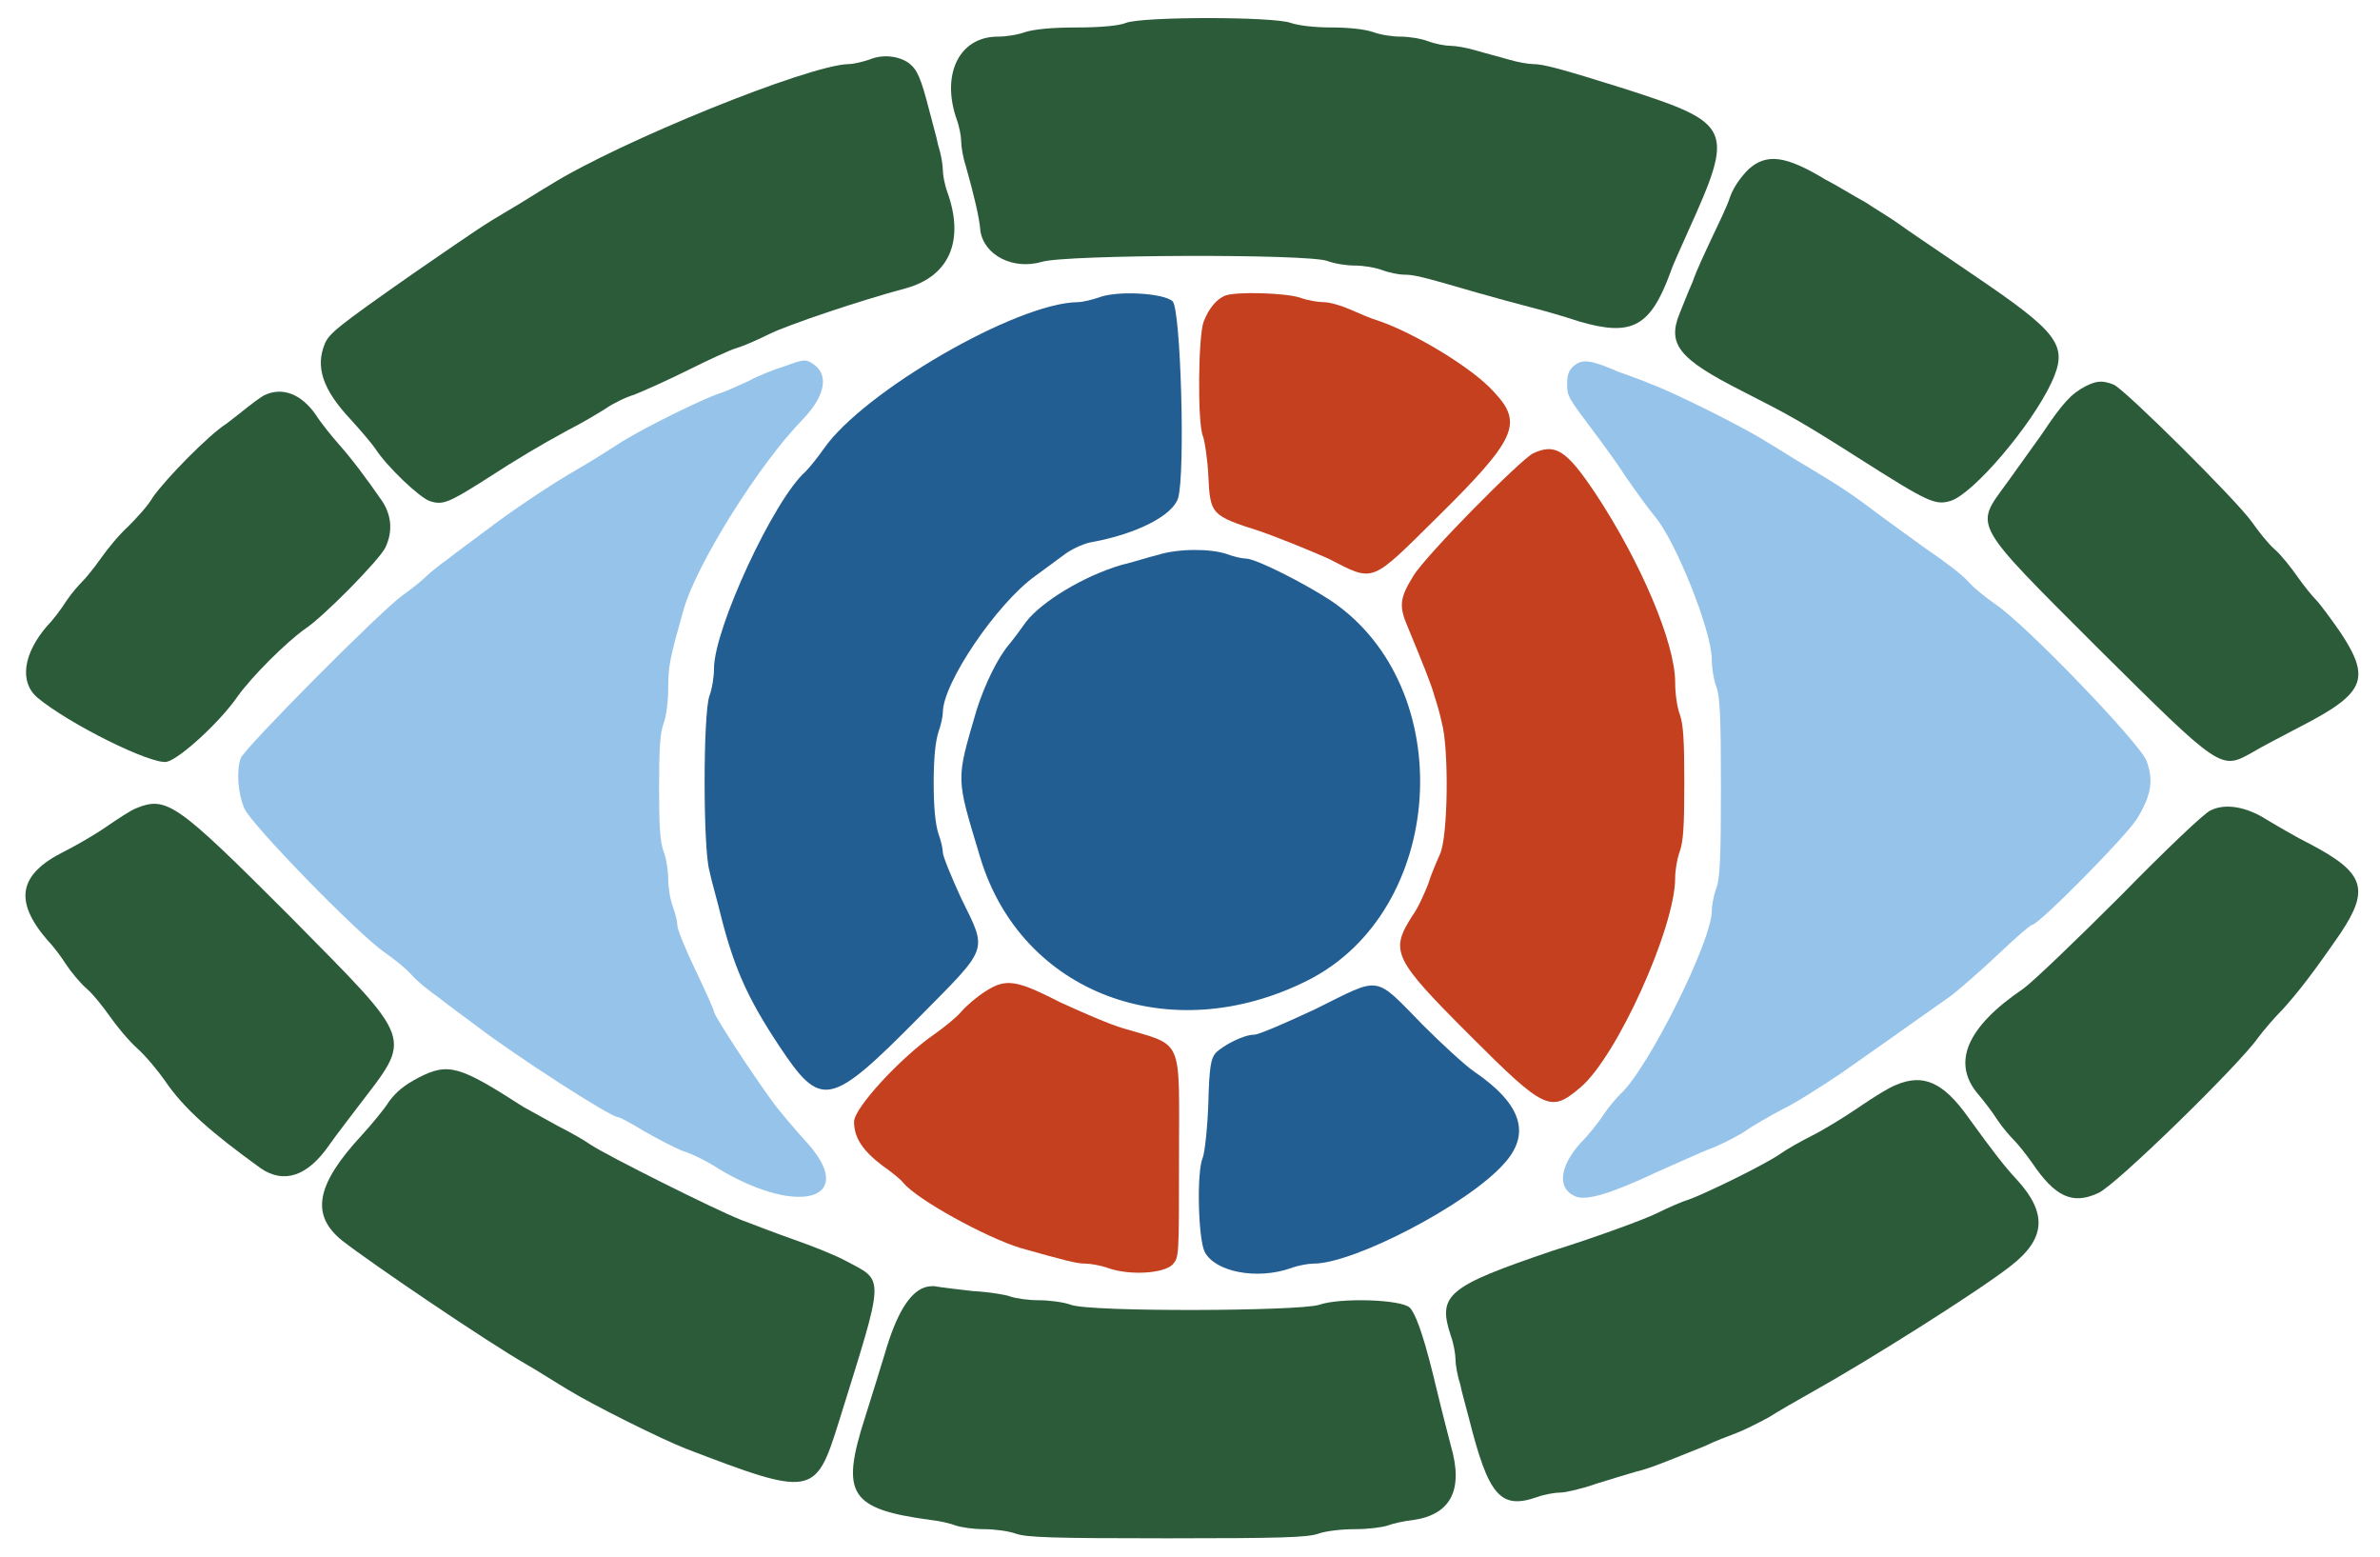
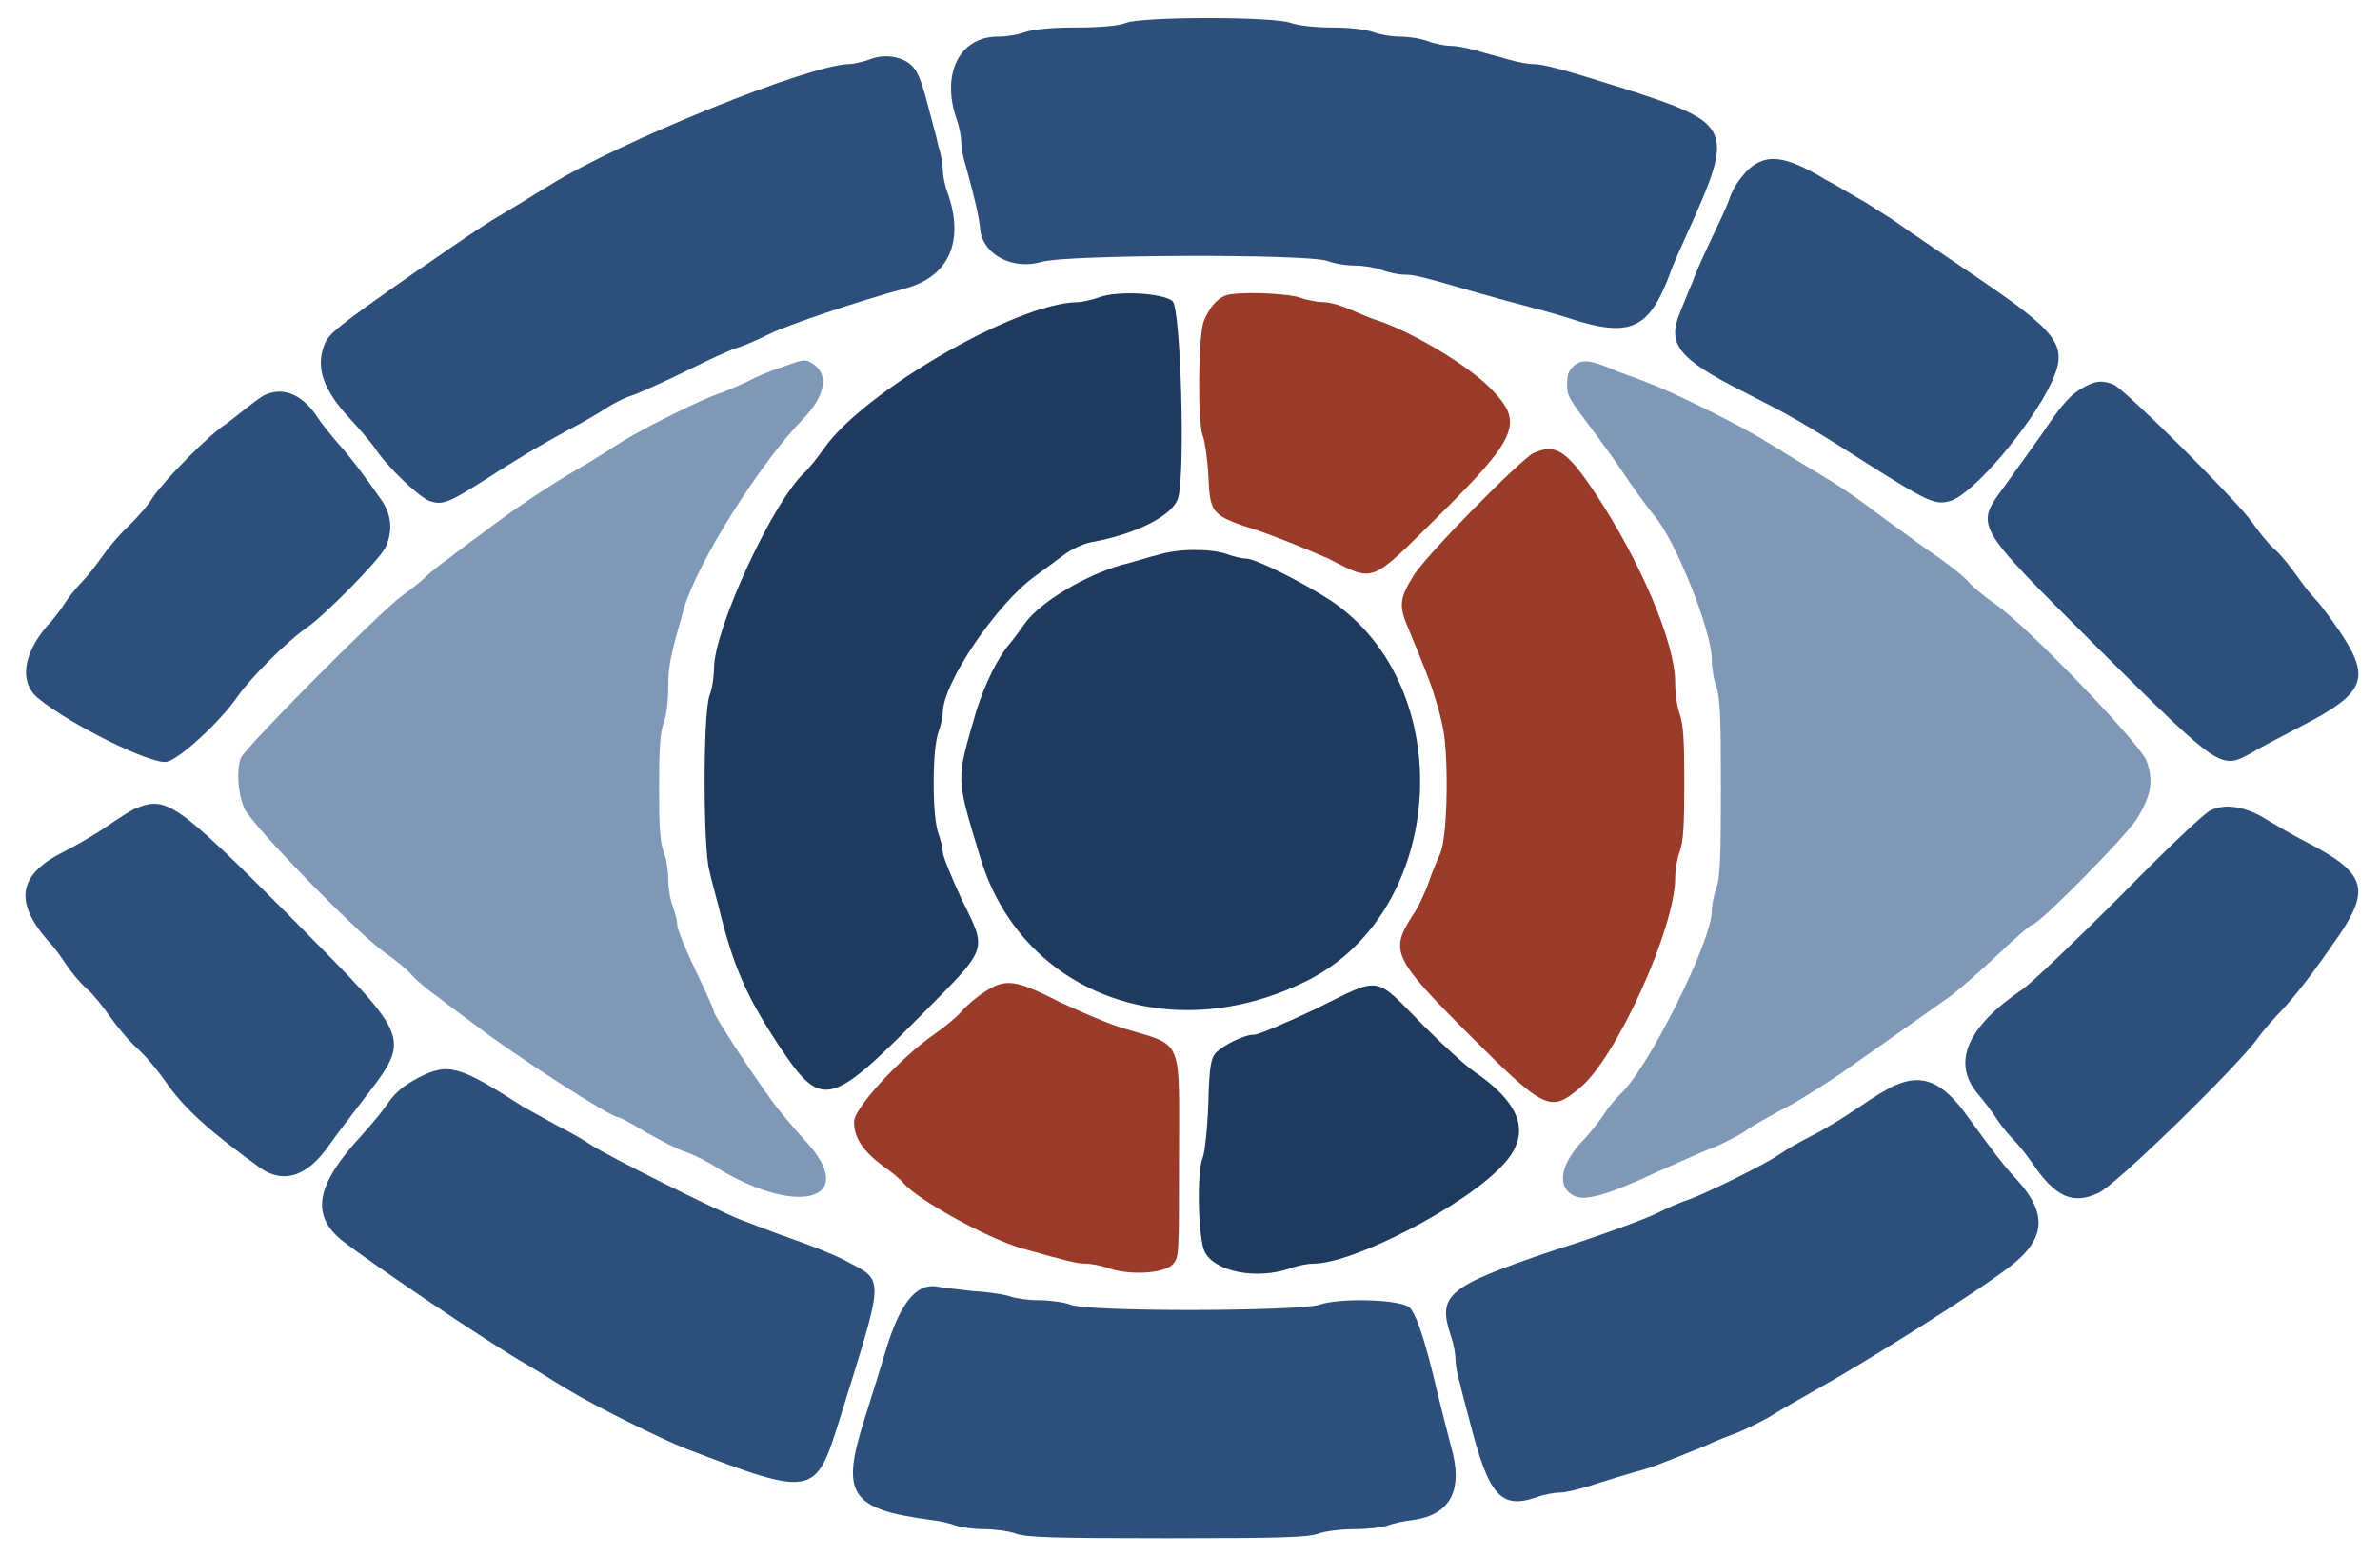
<svg xmlns="http://www.w3.org/2000/svg" viewBox="0 0 260 170" width="520" height="340">
-   <path d="M 123 2.5 C 122.3 2.8 120.3 3 117.6 3 C 114.8 3 113 3.2 112 3.5 C 111.2 3.8 109.9 4 109 4 C 104.8 4 102.8 8.1 104.5 13 C 104.8 13.8 105 14.9 105 15.4 C 105 16 105.2 17.2 105.5 18.1 C 106.4 21.3 107 23.8 107.1 25.2 C 107.5 27.9 110.7 29.5 113.8 28.6 C 116.3 27.8 142.8 27.7 145 28.5 C 145.8 28.8 147.1 29 148 29 C 148.9 29 150.2 29.2 151 29.5 C 151.8 29.8 152.9 30 153.4 30 C 154.4 30 155 30.1 161.5 32 C 163.3 32.5 165.8 33.2 167 33.5 C 168.2 33.8 170.7 34.5 172.5 35.1 C 178.3 36.8 180.3 35.7 182.5 29.7 C 182.8 28.8 183.7 26.9 184.4 25.3 C 189.5 14 189.3 13.5 177.5 9.7 C 170.5 7.5 168.6 7 167.5 7 C 167 7 165.8 6.8 164.8 6.5 C 163.8 6.2 162.2 5.8 161.2 5.5 C 160.2 5.2 159 5 158.4 5 C 157.9 5 156.8 4.8 156 4.5 C 155.2 4.2 153.9 4 153 4 C 152.1 4 150.8 3.8 150 3.5 C 149.1 3.2 147.4 3 145.5 3 C 143.6 3 141.9 2.8 141 2.5 C 139.1 1.8 124.8 1.8 123 2.5" fill="#2C5B3A" />
-   <path d="M 95 6.5 C 94.4 6.7 93.3 7 92.7 7 C 88.3 7.1 67.6 15.5 60.1 20.2 C 58.9 20.9 56.9 22.2 55.5 23 C 52.8 24.6 52.5 24.8 45.1 29.9 C 36.8 35.7 36 36.4 35.5 37.5 C 34.4 40.1 35.3 42.6 38.3 45.8 C 39.3 46.9 40.6 48.4 41 49 C 42.3 51 45.8 54.3 46.9 54.7 C 48.3 55.2 49 54.9 52.5 52.7 C 57 49.8 58.9 48.7 62 47 C 63.6 46.2 65.4 45.1 66.2 44.6 C 66.9 44.1 68.3 43.4 69.3 43.1 C 70.3 42.7 73 41.5 75.2 40.4 C 77.4 39.3 79.8 38.2 80.5 38 C 81.2 37.8 82.8 37.1 84 36.5 C 86 35.5 94 32.8 98.9 31.5 C 103.7 30.2 105.4 26.3 103.5 21 C 103.2 20.2 103 19.1 103 18.6 C 103 18 102.8 16.8 102.5 15.9 C 102.3 14.9 101.8 13.2 101.5 12 C 100.6 8.5 100.2 7.6 99.3 6.9 C 98.2 6.1 96.4 5.9 95 6.5" fill="#2C5B3A" />
-   <path d="M 191 18.5 C 190.2 19.3 189.4 20.4 189 21.5 C 188.7 22.5 187.7 24.5 187 26 C 186.3 27.5 185.3 29.6 184.9 30.8 C 184.4 31.9 183.8 33.5 183.5 34.2 C 182.1 37.6 183.4 39.2 190.3 42.7 C 195.6 45.4 196.7 46 203 50 C 210.7 54.9 211.4 55.2 213.1 54.7 C 215.6 53.9 221.9 46.5 224.1 41.8 C 226 37.7 225 36.4 215.4 29.9 C 211.9 27.5 208.3 25.1 207.5 24.5 C 206.7 23.9 205 22.9 203.8 22.1 C 202.5 21.4 200.6 20.2 199.4 19.6 C 195.1 17 193 16.7 191 18.5" fill="#2C5B3A" />
-   <path d="M 120 32.5 C 119.4 32.7 118.3 33 117.7 33 C 111 33.1 94.3 42.8 90 49 C 89.3 50 88.4 51.1 88 51.5 C 84.5 54.6 78 68.7 78 73 C 78 73.9 77.8 75.2 77.5 76 C 76.8 78 76.8 92.7 77.5 95.1 C 77.7 96.1 78.2 97.8 78.5 99 C 80.1 105.6 81.6 108.9 85.1 114.2 C 89.7 121.1 90.6 121 100.4 111.1 C 108.1 103.3 107.9 104 105 98.1 C 103.9 95.7 103 93.5 103 93.1 C 103 92.7 102.8 91.8 102.5 91 C 102.2 90 102 88.3 102 85.5 C 102 82.7 102.2 81 102.5 80 C 102.8 79.2 103 78.2 103 77.8 C 103 74.6 108.9 65.9 113.1 62.9 C 114.2 62.1 115.7 61 116.5 60.4 C 117.4 59.8 118.6 59.3 119.3 59.2 C 124.2 58.3 128.1 56.3 128.7 54.4 C 129.5 51.7 129 33.8 128.1 32.9 C 127.1 32 122 31.7 120 32.5" fill="#235E93" />
-   <path d="M 133.8 32.3 C 132.9 32.7 132.1 33.6 131.5 35.1 C 130.9 36.6 130.8 46.1 131.4 47.6 C 131.6 48.1 131.9 50 132 51.9 C 132.2 56.2 132.3 56.3 137.6 58 C 139.9 58.8 143.3 60.2 145.1 61 C 150.2 63.6 149.6 63.8 157.1 56.4 C 165.7 47.9 166.4 46.2 163.2 42.8 C 160.9 40.2 154.4 36.3 150.5 35 C 149.8 34.8 148.4 34.2 147.5 33.8 C 146.6 33.4 145.3 33 144.6 33 C 144 33 142.8 32.8 142 32.5 C 140.5 32 135 31.8 133.8 32.3" fill="#C4401F" />
-   <path d="M 85.7 40 C 84.7 40.3 82.9 41 81.8 41.6 C 80.7 42.1 79.2 42.8 78.5 43 C 76.7 43.6 70.6 46.6 68 48.2 C 66.9 48.9 64.9 50.2 63.5 51 C 60 53 55.6 56 53 58 C 51.8 58.9 50 60.2 49 61 C 48 61.7 46.9 62.6 46.5 63 C 46.1 63.4 45 64.3 44 65 C 41.6 66.7 26.8 81.6 26.3 82.8 C 25.8 84.2 26 86.7 26.7 88.3 C 27.5 90.1 39.1 102 42 104 C 43 104.7 44.4 105.8 45 106.5 C 45.6 107.2 47 108.3 48 109 C 49 109.8 50.8 111.1 52 112 C 56.3 115.3 66.7 122 67.5 122 C 67.7 122 69 122.7 70.3 123.5 C 71.7 124.3 73.6 125.3 74.6 125.7 C 75.6 126 77.4 126.9 78.6 127.7 C 87.5 133 93.9 130.9 87.9 124.5 C 86.8 123.3 85.3 121.5 84.6 120.6 C 82.1 117.2 78 110.9 78 110.5 C 78 110.3 77.1 108.3 76 106 C 74.9 103.7 74 101.5 74 101.1 C 74 100.7 73.8 99.8 73.5 99 C 73.2 98.2 73 96.9 73 96 C 73 95.1 72.8 93.8 72.5 93 C 72.1 92 72 90.1 72 86 C 72 81.9 72.1 80 72.5 79 C 72.8 78.2 73 76.5 73 75.1 C 73 72.7 73.2 71.8 74.7 66.5 C 76.2 61.4 83 50.6 87.7 45.8 C 90.1 43.3 90.6 41 88.9 39.8 C 88 39.2 87.9 39.2 85.7 40" fill="#96C3EA" />
-   <path d="M 172 39.9 C 171.4 40.4 171.2 40.9 171.2 41.9 C 171.2 43.3 171.3 43.4 174 47 C 174.9 48.2 176.6 50.5 177.7 52.2 C 178.8 53.8 180.2 55.7 180.7 56.3 C 183 58.9 187 68.9 187 72 C 187 72.9 187.2 74.2 187.5 75 C 187.9 76.1 188 78.3 188 86 C 188 93.7 187.9 95.9 187.5 97 C 187.2 97.8 187 98.9 187 99.5 C 187 102.8 180 116.8 177 119.5 C 176.6 119.9 175.8 120.8 175.2 121.7 C 174.7 122.5 173.5 124 172.6 124.9 C 170.3 127.5 170.1 129.9 172.2 130.7 C 173.4 131.1 175.9 130.4 181 128 C 183.3 127 185.9 125.8 186.7 125.5 C 187.6 125.2 189.2 124.4 190.4 123.7 C 191.5 122.9 193.5 121.8 194.8 121.1 C 196.1 120.5 198.9 118.7 201 117.3 C 204.4 114.9 206.3 113.6 213.2 108.7 C 214.1 108 216.4 106 218.2 104.3 C 220.1 102.5 221.8 101 222 101 C 222.7 101 232 91.6 233.4 89.5 C 235 86.9 235.3 85.3 234.5 83.1 C 233.8 81.2 221.3 68.2 218 66 C 217 65.3 215.6 64.2 215 63.5 C 214.4 62.8 212.3 61.2 210.5 60 C 208.7 58.7 206.2 56.9 205 56 C 202.5 54.1 201 53.1 197.5 51 C 196.1 50.2 194.1 48.9 192.9 48.2 C 190.4 46.6 182.7 42.8 180.5 42 C 179.6 41.6 177.9 41 176.8 40.6 C 173.8 39.3 172.9 39.2 172 39.9" fill="#96C3EA" />
-   <path d="M 227.8 42.2 C 226.3 43 225.4 43.9 223 47.5 C 221.7 49.3 220 51.7 219.2 52.8 C 215.7 57.6 215.3 56.9 229.2 70.8 C 242.6 84.1 242.6 84.1 246 82.2 C 246.8 81.7 249.3 80.4 251.4 79.3 C 258.4 75.7 259 74.1 255.7 69.1 C 254.6 67.5 253.4 65.9 253 65.5 C 252.6 65.1 251.7 64 251 63 C 250.3 62 249.2 60.6 248.5 60 C 247.8 59.4 246.7 58 246 57 C 244.3 54.6 232.1 42.5 230.9 42 C 229.6 41.5 229 41.6 227.8 42.2" fill="#2C5B3A" />
-   <path d="M 28.8 43.2 C 28.3 43.5 27.5 44.1 27 44.5 C 26.5 44.9 25.5 45.7 24.7 46.3 C 22.8 47.5 18.1 52.3 16.7 54.3 C 16.2 55.2 14.9 56.6 14 57.5 C 13 58.4 11.7 60 11 61 C 10.3 62 9.4 63.1 9 63.5 C 8.6 63.9 7.8 64.8 7.2 65.7 C 6.7 66.5 5.8 67.7 5.2 68.3 C 2.5 71.4 2.1 74.5 4.1 76.2 C 7.6 79.1 16.5 83.5 18.2 83.2 C 19.6 82.9 24 78.9 26 76 C 27.5 73.9 31.2 70.2 33.3 68.7 C 35.3 67.4 41.4 61.2 42.1 59.8 C 42.9 58.1 42.8 56.4 41.8 54.8 C 40 52.2 38.5 50.2 37 48.5 C 36.2 47.6 35 46.1 34.5 45.3 C 32.9 43 30.8 42.2 28.8 43.2" fill="#2C5B3A" />
-   <path d="M 167.5 49.5 C 166.2 50.1 155.7 60.7 154.4 62.9 C 152.9 65.3 152.8 66.2 153.8 68.5 C 155.2 71.9 156.4 74.8 156.7 76 C 156.9 76.6 157.3 77.9 157.5 78.9 C 158.3 81.7 158.2 91.4 157.3 93.3 C 156.9 94.2 156.3 95.6 156 96.6 C 155.6 97.6 154.9 99.2 154.3 100 C 151.8 103.9 152.2 104.7 160.6 113.1 C 168.8 121.3 169.4 121.5 172.6 118.8 C 176.6 115.5 183 101.3 183 95.9 C 183 95.1 183.2 93.8 183.5 93 C 183.9 91.9 184 90.1 184 85.5 C 184 80.9 183.9 79.1 183.5 78 C 183.2 77.2 183 75.7 183 74.5 C 183 70.2 179.2 61.3 174.3 53.9 C 171.1 49.1 169.9 48.4 167.5 49.5" fill="#C4401F" />
-   <path d="M 126.5 60.6 C 125.6 60.8 123.8 61.4 122.5 61.7 C 118.4 62.9 113.8 65.7 112.1 67.9 C 111.6 68.6 110.8 69.7 110.3 70.3 C 109 71.8 107.6 74.7 106.7 77.5 C 104.4 85.4 104.4 84.7 107.1 93.7 C 111.6 108.5 127.8 114.6 142.8 107.1 C 158 99.5 159.5 75.1 145.4 65.6 C 142.5 63.7 137.2 61 136.1 61 C 135.7 61 134.8 60.8 134 60.5 C 132.2 59.9 128.7 59.9 126.5 60.6" fill="#235E93" />
-   <path d="M 14.8 88.3 C 14.3 88.5 12.9 89.4 11.6 90.3 C 10.3 91.2 8.2 92.4 7 93 C 2 95.5 1.5 98.4 5.2 102.7 C 5.8 103.3 6.7 104.5 7.2 105.3 C 7.8 106.2 8.8 107.4 9.5 108 C 10.2 108.6 11.3 110 12 111 C 12.7 112 14 113.6 15 114.5 C 16 115.4 17.3 117 18 118 C 20.1 121.1 23.1 123.7 28.5 127.6 C 31 129.3 33.6 128.5 36 125 C 36.7 124 38.1 122.2 39 121 C 45.1 113 45.5 114.1 31.6 100 C 19.2 87.6 18.2 86.9 14.8 88.3" fill="#2C5B3A" />
-   <path d="M 241.5 88.5 C 240.9 88.7 236.5 92.9 231.7 97.8 C 226.8 102.7 222 107.3 221 108 C 214.8 112.2 213.2 116.1 216.1 119.5 C 216.7 120.2 217.7 121.5 218.2 122.3 C 218.8 123.2 219.6 124.1 220 124.5 C 220.4 124.9 221.3 126 222 127 C 224.5 130.7 226.4 131.6 229.2 130.3 C 231 129.6 244.8 116.1 246.7 113.3 C 247.3 112.5 248.5 111.1 249.4 110.2 C 251.1 108.3 252.6 106.4 255.7 101.9 C 258.9 97.1 258.3 95.3 252.4 92.2 C 250.8 91.4 248.6 90.1 247.6 89.5 C 245.4 88.1 243.1 87.7 241.5 88.5" fill="#2C5B3A" />
-   <path d="M 107.6 108.3 C 106.8 108.8 105.6 109.8 105 110.5 C 104.4 111.2 103 112.3 102 113 C 98.4 115.5 93.3 121 93.3 122.5 C 93.3 124.3 94.3 125.7 96.4 127.3 C 97.4 128 98.4 128.8 98.7 129.2 C 100.2 131 107.6 135.1 111.5 136.3 C 116.5 137.7 117.6 138 118.6 138 C 119.1 138 120.3 138.2 121.1 138.5 C 123.4 139.3 127.1 139.1 128.1 138.1 C 128.8 137.3 128.8 137.3 128.8 126.5 C 128.8 113.1 129.4 114.3 122.7 112.3 C 121.3 111.9 118.3 110.6 115.9 109.5 C 111 107 109.9 106.8 107.6 108.3" fill="#C4401F" />
-   <path d="M 143.7 110.2 C 140.5 111.7 137.5 113 137 113 C 135.9 113 133.7 114.1 132.8 115 C 132.3 115.6 132.1 116.4 132 120.6 C 131.9 123.3 131.6 125.9 131.4 126.4 C 130.7 128 130.9 135.3 131.6 136.7 C 132.7 138.9 137.3 139.8 141 138.5 C 141.8 138.2 142.9 138 143.5 138 C 147.9 138 160.2 131.6 164.2 127.2 C 167.3 123.9 166.3 120.6 161 117 C 160 116.3 157.5 114 155.5 112 C 150 106.4 151 106.6 143.7 110.2" fill="#235E93" />
-   <path d="M 45.7 117.7 C 44.2 118.5 43.3 119.2 42.5 120.3 C 42 121.1 40.6 122.8 39.5 124 C 34.5 129.4 33.9 132.7 37.4 135.5 C 40.6 138 53.3 146.6 57.5 149 C 58.9 149.8 60.9 151.1 62.1 151.8 C 64.7 153.4 72.1 157.1 74.9 158.2 C 88.7 163.5 89.1 163.4 91.6 155.4 C 96.7 139 96.7 140 92.4 137.7 C 91.3 137.1 88.8 136.1 86.8 135.4 C 84.8 134.7 82.2 133.7 80.9 133.2 C 78.1 132.1 66.3 126.2 64.5 125 C 63.8 124.5 62.2 123.6 61 123 C 59.9 122.4 58.1 121.4 57.2 120.9 C 50.2 116.4 49 116 45.7 117.7" fill="#2C5B3A" />
-   <path d="M 207.1 118.5 C 206.5 118.7 204.7 119.8 203.1 120.9 C 201.5 122 199.2 123.4 198 124 C 196.8 124.6 195.2 125.5 194.5 126 C 192.8 127.2 186.2 130.4 184.5 131 C 183.8 131.2 182.2 131.9 181 132.5 C 179.8 133.1 174.7 135 169.6 136.6 C 158.1 140.5 157 141.4 158.5 145.9 C 158.8 146.7 159 147.9 159 148.4 C 159 149 159.2 150.2 159.5 151.1 C 159.7 152.1 160.2 153.8 160.5 155 C 162.6 163.3 163.9 164.9 167.9 163.5 C 168.7 163.2 169.9 163 170.5 163 C 171 163 172.8 162.6 174.5 162 C 176.1 161.5 178.1 160.9 178.8 160.7 C 180.1 160.4 181.6 159.8 186.3 157.9 C 187.3 157.4 188.9 156.8 189.7 156.5 C 190.5 156.2 192.1 155.4 193.2 154.8 C 194.3 154.1 196.4 152.9 198 152 C 204.1 148.6 216 141.1 219.6 138.3 C 223.5 135.3 223.7 132.5 220.3 128.8 C 219 127.4 217.9 126 215 122 C 212.3 118.2 210.1 117.2 207.1 118.5" fill="#2C5B3A" />
-   <path d="M 101 140.6 C 99.3 141.2 97.9 143.6 96.7 147.7 C 96.3 149 95.3 152.3 94.5 154.8 C 91.8 163.2 92.8 164.8 101.7 166 C 102.7 166.1 103.9 166.4 104.4 166.6 C 105 166.8 106.3 167 107.5 167 C 108.6 167 110.2 167.2 111 167.5 C 112.2 167.9 114.9 168 127.5 168 C 140.1 168 142.8 167.9 144 167.5 C 144.8 167.2 146.6 167 148 167 C 149.5 167 151 166.8 151.6 166.6 C 152.1 166.4 153.4 166.1 154.4 166 C 158.5 165.4 159.9 162.7 158.5 157.9 C 158.1 156.3 157.8 155.3 156.5 149.9 C 155.4 145.5 154.6 143.4 154 142.8 C 153 141.9 146.4 141.7 144.1 142.5 C 141.9 143.2 119.1 143.3 117 142.5 C 116.2 142.2 114.6 142 113.5 142 C 112.3 142 111 141.8 110.4 141.6 C 109.9 141.4 108.1 141.1 106.3 141 C 104.6 140.8 102.8 140.6 102.3 140.5 C 101.9 140.4 101.3 140.5 101 140.6" fill="#2C5B3A" />
+   <path d="M 123 2.5 C 122.3 2.8 120.3 3 117.6 3 C 114.8 3 113 3.2 112 3.5 C 111.2 3.8 109.9 4 109 4 C 104.8 4 102.8 8.1 104.5 13 C 104.8 13.8 105 14.9 105 15.4 C 105 16 105.2 17.2 105.5 18.1 C 106.4 21.3 107 23.8 107.1 25.2 C 107.5 27.9 110.7 29.5 113.8 28.6 C 116.3 27.8 142.8 27.7 145 28.5 C 145.8 28.8 147.1 29 148 29 C 148.9 29 150.2 29.2 151 29.5 C 151.8 29.8 152.9 30 153.4 30 C 154.4 30 155 30.1 161.5 32 C 163.3 32.5 165.8 33.2 167 33.5 C 168.2 33.8 170.7 34.5 172.5 35.1 C 178.3 36.8 180.3 35.7 182.5 29.7 C 182.8 28.8 183.7 26.9 184.4 25.3 C 189.5 14 189.3 13.5 177.5 9.7 C 170.5 7.5 168.6 7 167.5 7 C 167 7 165.8 6.8 164.8 6.5 C 163.8 6.2 162.2 5.8 161.2 5.5 C 160.2 5.2 159 5 158.4 5 C 157.9 5 156.8 4.8 156 4.5 C 155.2 4.2 153.9 4 153 4 C 152.1 4 150.8 3.8 150 3.5 C 149.1 3.2 147.4 3 145.5 3 C 143.6 3 141.9 2.8 141 2.5 C 139.1 1.8 124.8 1.8 123 2.5" fill="#2C4F7C" />
+   <path d="M 95 6.5 C 94.4 6.7 93.3 7 92.7 7 C 88.3 7.1 67.6 15.5 60.1 20.2 C 58.9 20.9 56.9 22.2 55.5 23 C 52.8 24.6 52.5 24.8 45.1 29.9 C 36.8 35.7 36 36.4 35.5 37.5 C 34.4 40.1 35.3 42.6 38.3 45.8 C 39.3 46.9 40.6 48.4 41 49 C 42.3 51 45.8 54.3 46.9 54.7 C 48.3 55.2 49 54.9 52.5 52.7 C 57 49.8 58.9 48.7 62 47 C 63.6 46.2 65.4 45.1 66.2 44.6 C 66.9 44.1 68.3 43.4 69.3 43.1 C 70.3 42.7 73 41.5 75.2 40.4 C 77.4 39.3 79.8 38.2 80.5 38 C 81.2 37.8 82.8 37.1 84 36.5 C 86 35.5 94 32.8 98.9 31.5 C 103.7 30.2 105.4 26.3 103.5 21 C 103.2 20.2 103 19.1 103 18.6 C 103 18 102.8 16.8 102.5 15.9 C 102.3 14.9 101.8 13.2 101.5 12 C 100.6 8.5 100.2 7.6 99.3 6.9 C 98.2 6.1 96.4 5.9 95 6.5" fill="#2C4F7C" />
+   <path d="M 191 18.5 C 190.2 19.3 189.4 20.4 189 21.5 C 188.7 22.5 187.7 24.5 187 26 C 186.3 27.5 185.3 29.6 184.9 30.8 C 184.4 31.9 183.8 33.5 183.5 34.2 C 182.1 37.6 183.4 39.2 190.3 42.7 C 195.6 45.4 196.7 46 203 50 C 210.7 54.9 211.4 55.2 213.1 54.7 C 215.6 53.9 221.9 46.5 224.1 41.8 C 226 37.7 225 36.4 215.4 29.9 C 211.9 27.5 208.3 25.1 207.5 24.5 C 206.7 23.9 205 22.9 203.8 22.1 C 202.5 21.4 200.6 20.2 199.4 19.6 C 195.1 17 193 16.7 191 18.5" fill="#2C4F7C" />
+   <path d="M 120 32.5 C 119.4 32.7 118.3 33 117.7 33 C 111 33.1 94.3 42.8 90 49 C 89.3 50 88.4 51.1 88 51.5 C 84.5 54.6 78 68.7 78 73 C 78 73.9 77.8 75.2 77.5 76 C 76.8 78 76.8 92.7 77.5 95.1 C 77.7 96.1 78.2 97.8 78.5 99 C 80.1 105.6 81.6 108.9 85.1 114.2 C 89.7 121.1 90.6 121 100.4 111.1 C 108.1 103.3 107.9 104 105 98.1 C 103.9 95.7 103 93.5 103 93.1 C 103 92.7 102.8 91.8 102.5 91 C 102.2 90 102 88.3 102 85.5 C 102 82.7 102.2 81 102.5 80 C 102.8 79.2 103 78.2 103 77.8 C 103 74.6 108.9 65.9 113.1 62.9 C 114.2 62.1 115.7 61 116.5 60.4 C 117.4 59.8 118.6 59.3 119.3 59.2 C 124.2 58.3 128.1 56.3 128.7 54.4 C 129.5 51.7 129 33.8 128.1 32.9 C 127.1 32 122 31.7 120 32.5" fill="#1F3A5F" />
+   <path d="M 133.8 32.3 C 132.9 32.7 132.1 33.6 131.5 35.1 C 130.9 36.6 130.8 46.1 131.4 47.6 C 131.6 48.1 131.9 50 132 51.9 C 132.2 56.2 132.3 56.3 137.6 58 C 139.9 58.8 143.3 60.2 145.1 61 C 150.2 63.6 149.6 63.8 157.1 56.4 C 165.7 47.9 166.4 46.2 163.2 42.8 C 160.9 40.2 154.4 36.3 150.5 35 C 149.8 34.8 148.4 34.2 147.5 33.8 C 146.6 33.4 145.3 33 144.6 33 C 144 33 142.8 32.8 142 32.5 C 140.5 32 135 31.8 133.8 32.3" fill="#9A3B2A" />
+   <path d="M 85.7 40 C 84.7 40.3 82.9 41 81.8 41.6 C 80.7 42.1 79.2 42.8 78.5 43 C 76.7 43.6 70.6 46.6 68 48.2 C 66.9 48.9 64.9 50.2 63.5 51 C 60 53 55.6 56 53 58 C 51.8 58.9 50 60.2 49 61 C 48 61.7 46.9 62.6 46.5 63 C 46.1 63.4 45 64.3 44 65 C 41.6 66.7 26.8 81.6 26.3 82.8 C 25.8 84.2 26 86.7 26.7 88.3 C 27.5 90.1 39.1 102 42 104 C 43 104.7 44.4 105.8 45 106.5 C 45.6 107.2 47 108.3 48 109 C 49 109.8 50.8 111.1 52 112 C 56.3 115.3 66.7 122 67.5 122 C 67.7 122 69 122.7 70.3 123.5 C 71.7 124.3 73.6 125.3 74.6 125.7 C 75.6 126 77.4 126.9 78.6 127.7 C 87.5 133 93.9 130.9 87.9 124.5 C 86.8 123.3 85.3 121.5 84.6 120.6 C 82.1 117.2 78 110.9 78 110.5 C 78 110.3 77.1 108.3 76 106 C 74.9 103.7 74 101.5 74 101.1 C 74 100.7 73.8 99.8 73.5 99 C 73.2 98.2 73 96.9 73 96 C 73 95.1 72.8 93.8 72.5 93 C 72.1 92 72 90.1 72 86 C 72 81.9 72.1 80 72.5 79 C 72.8 78.2 73 76.5 73 75.1 C 73 72.7 73.2 71.8 74.7 66.5 C 76.2 61.4 83 50.6 87.7 45.8 C 90.1 43.3 90.6 41 88.9 39.8 C 88 39.2 87.9 39.2 85.7 40" fill="#7F98B8" />
+   <path d="M 172 39.9 C 171.4 40.4 171.2 40.9 171.2 41.9 C 171.2 43.3 171.3 43.4 174 47 C 174.9 48.2 176.6 50.5 177.7 52.2 C 178.8 53.8 180.2 55.7 180.7 56.3 C 183 58.9 187 68.9 187 72 C 187 72.9 187.2 74.2 187.5 75 C 187.9 76.1 188 78.3 188 86 C 188 93.7 187.9 95.9 187.5 97 C 187.2 97.8 187 98.9 187 99.5 C 187 102.8 180 116.8 177 119.5 C 176.6 119.9 175.8 120.8 175.2 121.7 C 174.7 122.5 173.5 124 172.6 124.9 C 170.3 127.5 170.1 129.9 172.2 130.7 C 173.4 131.1 175.9 130.4 181 128 C 183.3 127 185.9 125.8 186.7 125.5 C 187.6 125.2 189.2 124.4 190.4 123.7 C 191.5 122.9 193.5 121.8 194.8 121.1 C 196.1 120.5 198.9 118.7 201 117.3 C 204.4 114.9 206.3 113.6 213.2 108.7 C 214.1 108 216.4 106 218.2 104.3 C 220.1 102.5 221.8 101 222 101 C 222.7 101 232 91.6 233.4 89.5 C 235 86.9 235.3 85.3 234.5 83.1 C 233.8 81.2 221.3 68.2 218 66 C 217 65.3 215.6 64.2 215 63.5 C 214.4 62.8 212.3 61.2 210.5 60 C 208.7 58.7 206.2 56.9 205 56 C 202.5 54.1 201 53.1 197.5 51 C 196.1 50.2 194.1 48.9 192.9 48.2 C 190.4 46.6 182.7 42.8 180.5 42 C 179.6 41.6 177.9 41 176.8 40.6 C 173.8 39.3 172.9 39.2 172 39.9" fill="#7F98B8" />
+   <path d="M 227.8 42.2 C 226.3 43 225.4 43.9 223 47.5 C 221.7 49.3 220 51.7 219.2 52.8 C 215.7 57.6 215.3 56.9 229.2 70.8 C 242.6 84.1 242.6 84.1 246 82.2 C 246.8 81.7 249.3 80.4 251.4 79.3 C 258.4 75.7 259 74.1 255.7 69.1 C 254.6 67.5 253.4 65.9 253 65.5 C 252.6 65.1 251.7 64 251 63 C 250.3 62 249.2 60.6 248.5 60 C 247.8 59.4 246.7 58 246 57 C 244.3 54.6 232.1 42.5 230.9 42 C 229.6 41.5 229 41.6 227.8 42.2" fill="#2C4F7C" />
+   <path d="M 28.8 43.2 C 28.3 43.5 27.5 44.1 27 44.5 C 26.5 44.9 25.5 45.7 24.7 46.3 C 22.8 47.5 18.1 52.3 16.7 54.3 C 16.2 55.2 14.9 56.6 14 57.5 C 13 58.4 11.7 60 11 61 C 10.3 62 9.4 63.1 9 63.5 C 8.6 63.9 7.8 64.8 7.2 65.7 C 6.7 66.5 5.8 67.7 5.2 68.3 C 2.5 71.4 2.1 74.5 4.1 76.2 C 7.6 79.1 16.5 83.5 18.2 83.2 C 19.6 82.9 24 78.9 26 76 C 27.5 73.9 31.2 70.2 33.3 68.7 C 35.3 67.4 41.4 61.2 42.1 59.8 C 42.9 58.1 42.8 56.4 41.8 54.8 C 40 52.2 38.5 50.2 37 48.5 C 36.2 47.6 35 46.1 34.5 45.3 C 32.9 43 30.8 42.2 28.8 43.2" fill="#2C4F7C" />
+   <path d="M 167.5 49.5 C 166.2 50.1 155.7 60.7 154.4 62.9 C 152.9 65.3 152.8 66.2 153.8 68.5 C 155.2 71.9 156.4 74.8 156.7 76 C 156.9 76.6 157.3 77.9 157.5 78.9 C 158.3 81.7 158.2 91.4 157.3 93.3 C 156.9 94.2 156.3 95.6 156 96.6 C 155.6 97.6 154.9 99.2 154.3 100 C 151.8 103.9 152.2 104.7 160.6 113.1 C 168.8 121.3 169.4 121.5 172.6 118.8 C 176.6 115.5 183 101.3 183 95.9 C 183 95.1 183.2 93.8 183.5 93 C 183.9 91.9 184 90.1 184 85.5 C 184 80.9 183.9 79.1 183.5 78 C 183.2 77.2 183 75.7 183 74.5 C 183 70.2 179.2 61.3 174.3 53.9 C 171.1 49.1 169.9 48.4 167.5 49.5" fill="#9A3B2A" />
+   <path d="M 126.5 60.6 C 125.6 60.8 123.8 61.4 122.5 61.7 C 118.4 62.9 113.8 65.7 112.1 67.9 C 111.6 68.6 110.8 69.7 110.3 70.3 C 109 71.8 107.6 74.7 106.7 77.5 C 104.4 85.4 104.4 84.7 107.1 93.7 C 111.6 108.5 127.8 114.6 142.8 107.1 C 158 99.5 159.5 75.1 145.4 65.6 C 142.5 63.7 137.2 61 136.1 61 C 135.7 61 134.8 60.8 134 60.5 C 132.2 59.9 128.7 59.9 126.5 60.6" fill="#1F3A5F" />
+   <path d="M 14.8 88.3 C 14.3 88.5 12.9 89.4 11.6 90.3 C 10.3 91.2 8.2 92.4 7 93 C 2 95.5 1.5 98.4 5.2 102.7 C 5.8 103.3 6.7 104.5 7.2 105.3 C 7.8 106.2 8.8 107.4 9.5 108 C 10.2 108.6 11.3 110 12 111 C 12.7 112 14 113.6 15 114.5 C 16 115.4 17.3 117 18 118 C 20.1 121.1 23.1 123.7 28.5 127.6 C 31 129.3 33.6 128.5 36 125 C 36.7 124 38.1 122.2 39 121 C 45.1 113 45.5 114.1 31.6 100 C 19.2 87.6 18.2 86.9 14.8 88.3" fill="#2C4F7C" />
+   <path d="M 241.5 88.5 C 240.9 88.7 236.5 92.9 231.7 97.8 C 226.8 102.7 222 107.3 221 108 C 214.8 112.2 213.2 116.1 216.1 119.5 C 216.7 120.2 217.7 121.5 218.2 122.3 C 218.8 123.2 219.6 124.1 220 124.5 C 220.4 124.9 221.3 126 222 127 C 224.5 130.7 226.4 131.6 229.2 130.3 C 231 129.6 244.8 116.1 246.7 113.3 C 247.3 112.5 248.5 111.1 249.4 110.2 C 251.1 108.3 252.6 106.4 255.7 101.9 C 258.9 97.1 258.3 95.3 252.4 92.2 C 250.8 91.4 248.6 90.1 247.6 89.5 C 245.4 88.1 243.1 87.7 241.5 88.5" fill="#2C4F7C" />
+   <path d="M 107.6 108.3 C 106.8 108.8 105.6 109.8 105 110.5 C 104.4 111.2 103 112.3 102 113 C 98.4 115.5 93.3 121 93.3 122.5 C 93.3 124.3 94.3 125.7 96.4 127.3 C 97.4 128 98.4 128.8 98.7 129.2 C 100.2 131 107.6 135.1 111.5 136.3 C 116.5 137.7 117.6 138 118.6 138 C 119.1 138 120.3 138.2 121.1 138.5 C 123.4 139.3 127.1 139.1 128.1 138.1 C 128.8 137.3 128.8 137.3 128.8 126.5 C 128.8 113.1 129.4 114.3 122.7 112.3 C 121.3 111.9 118.3 110.6 115.9 109.5 C 111 107 109.9 106.8 107.6 108.3" fill="#9A3B2A" />
+   <path d="M 143.7 110.2 C 140.5 111.7 137.5 113 137 113 C 135.9 113 133.7 114.1 132.8 115 C 132.3 115.6 132.1 116.4 132 120.6 C 131.9 123.3 131.6 125.9 131.4 126.4 C 130.7 128 130.9 135.3 131.6 136.7 C 132.7 138.9 137.3 139.8 141 138.5 C 141.8 138.2 142.9 138 143.5 138 C 147.9 138 160.2 131.6 164.2 127.2 C 167.3 123.9 166.3 120.6 161 117 C 160 116.3 157.5 114 155.5 112 C 150 106.4 151 106.6 143.7 110.2" fill="#1F3A5F" />
+   <path d="M 45.7 117.7 C 44.2 118.5 43.3 119.2 42.5 120.3 C 42 121.1 40.6 122.8 39.5 124 C 34.5 129.4 33.9 132.7 37.4 135.5 C 40.6 138 53.3 146.6 57.5 149 C 58.9 149.8 60.9 151.1 62.1 151.8 C 64.7 153.4 72.1 157.1 74.9 158.2 C 88.7 163.5 89.1 163.4 91.6 155.4 C 96.7 139 96.7 140 92.4 137.7 C 91.3 137.1 88.8 136.1 86.8 135.4 C 84.8 134.7 82.2 133.7 80.9 133.2 C 78.1 132.1 66.3 126.2 64.5 125 C 63.8 124.5 62.2 123.6 61 123 C 59.9 122.4 58.1 121.4 57.2 120.9 C 50.2 116.4 49 116 45.7 117.7" fill="#2C4F7C" />
+   <path d="M 207.1 118.5 C 206.5 118.7 204.7 119.8 203.1 120.9 C 201.5 122 199.2 123.4 198 124 C 196.8 124.6 195.2 125.5 194.5 126 C 192.8 127.2 186.2 130.4 184.5 131 C 183.8 131.2 182.2 131.9 181 132.5 C 179.8 133.1 174.7 135 169.6 136.6 C 158.1 140.5 157 141.4 158.5 145.9 C 158.8 146.7 159 147.9 159 148.4 C 159 149 159.2 150.2 159.5 151.1 C 159.7 152.1 160.2 153.8 160.5 155 C 162.6 163.3 163.9 164.9 167.9 163.5 C 168.7 163.2 169.9 163 170.5 163 C 171 163 172.8 162.6 174.5 162 C 176.1 161.5 178.1 160.9 178.8 160.7 C 180.1 160.4 181.6 159.8 186.3 157.9 C 187.3 157.4 188.9 156.8 189.7 156.5 C 190.5 156.2 192.1 155.4 193.2 154.8 C 194.3 154.1 196.4 152.9 198 152 C 204.1 148.6 216 141.1 219.6 138.3 C 223.5 135.3 223.7 132.5 220.3 128.8 C 219 127.4 217.9 126 215 122 C 212.3 118.2 210.1 117.2 207.1 118.5" fill="#2C4F7C" />
+   <path d="M 101 140.6 C 99.3 141.2 97.9 143.6 96.7 147.7 C 96.3 149 95.3 152.3 94.5 154.8 C 91.8 163.2 92.8 164.8 101.7 166 C 102.7 166.1 103.9 166.4 104.4 166.6 C 105 166.8 106.3 167 107.5 167 C 108.6 167 110.2 167.2 111 167.5 C 112.2 167.9 114.9 168 127.5 168 C 140.1 168 142.8 167.9 144 167.5 C 144.8 167.2 146.6 167 148 167 C 149.5 167 151 166.8 151.6 166.6 C 152.1 166.4 153.4 166.1 154.4 166 C 158.5 165.4 159.9 162.7 158.5 157.9 C 158.1 156.3 157.8 155.3 156.5 149.9 C 155.4 145.5 154.6 143.4 154 142.8 C 153 141.9 146.4 141.7 144.1 142.5 C 141.9 143.2 119.1 143.3 117 142.5 C 116.2 142.2 114.6 142 113.5 142 C 112.3 142 111 141.8 110.4 141.6 C 109.9 141.4 108.1 141.1 106.3 141 C 104.6 140.8 102.8 140.6 102.3 140.5 C 101.9 140.4 101.3 140.5 101 140.6" fill="#2C4F7C" />
</svg>
